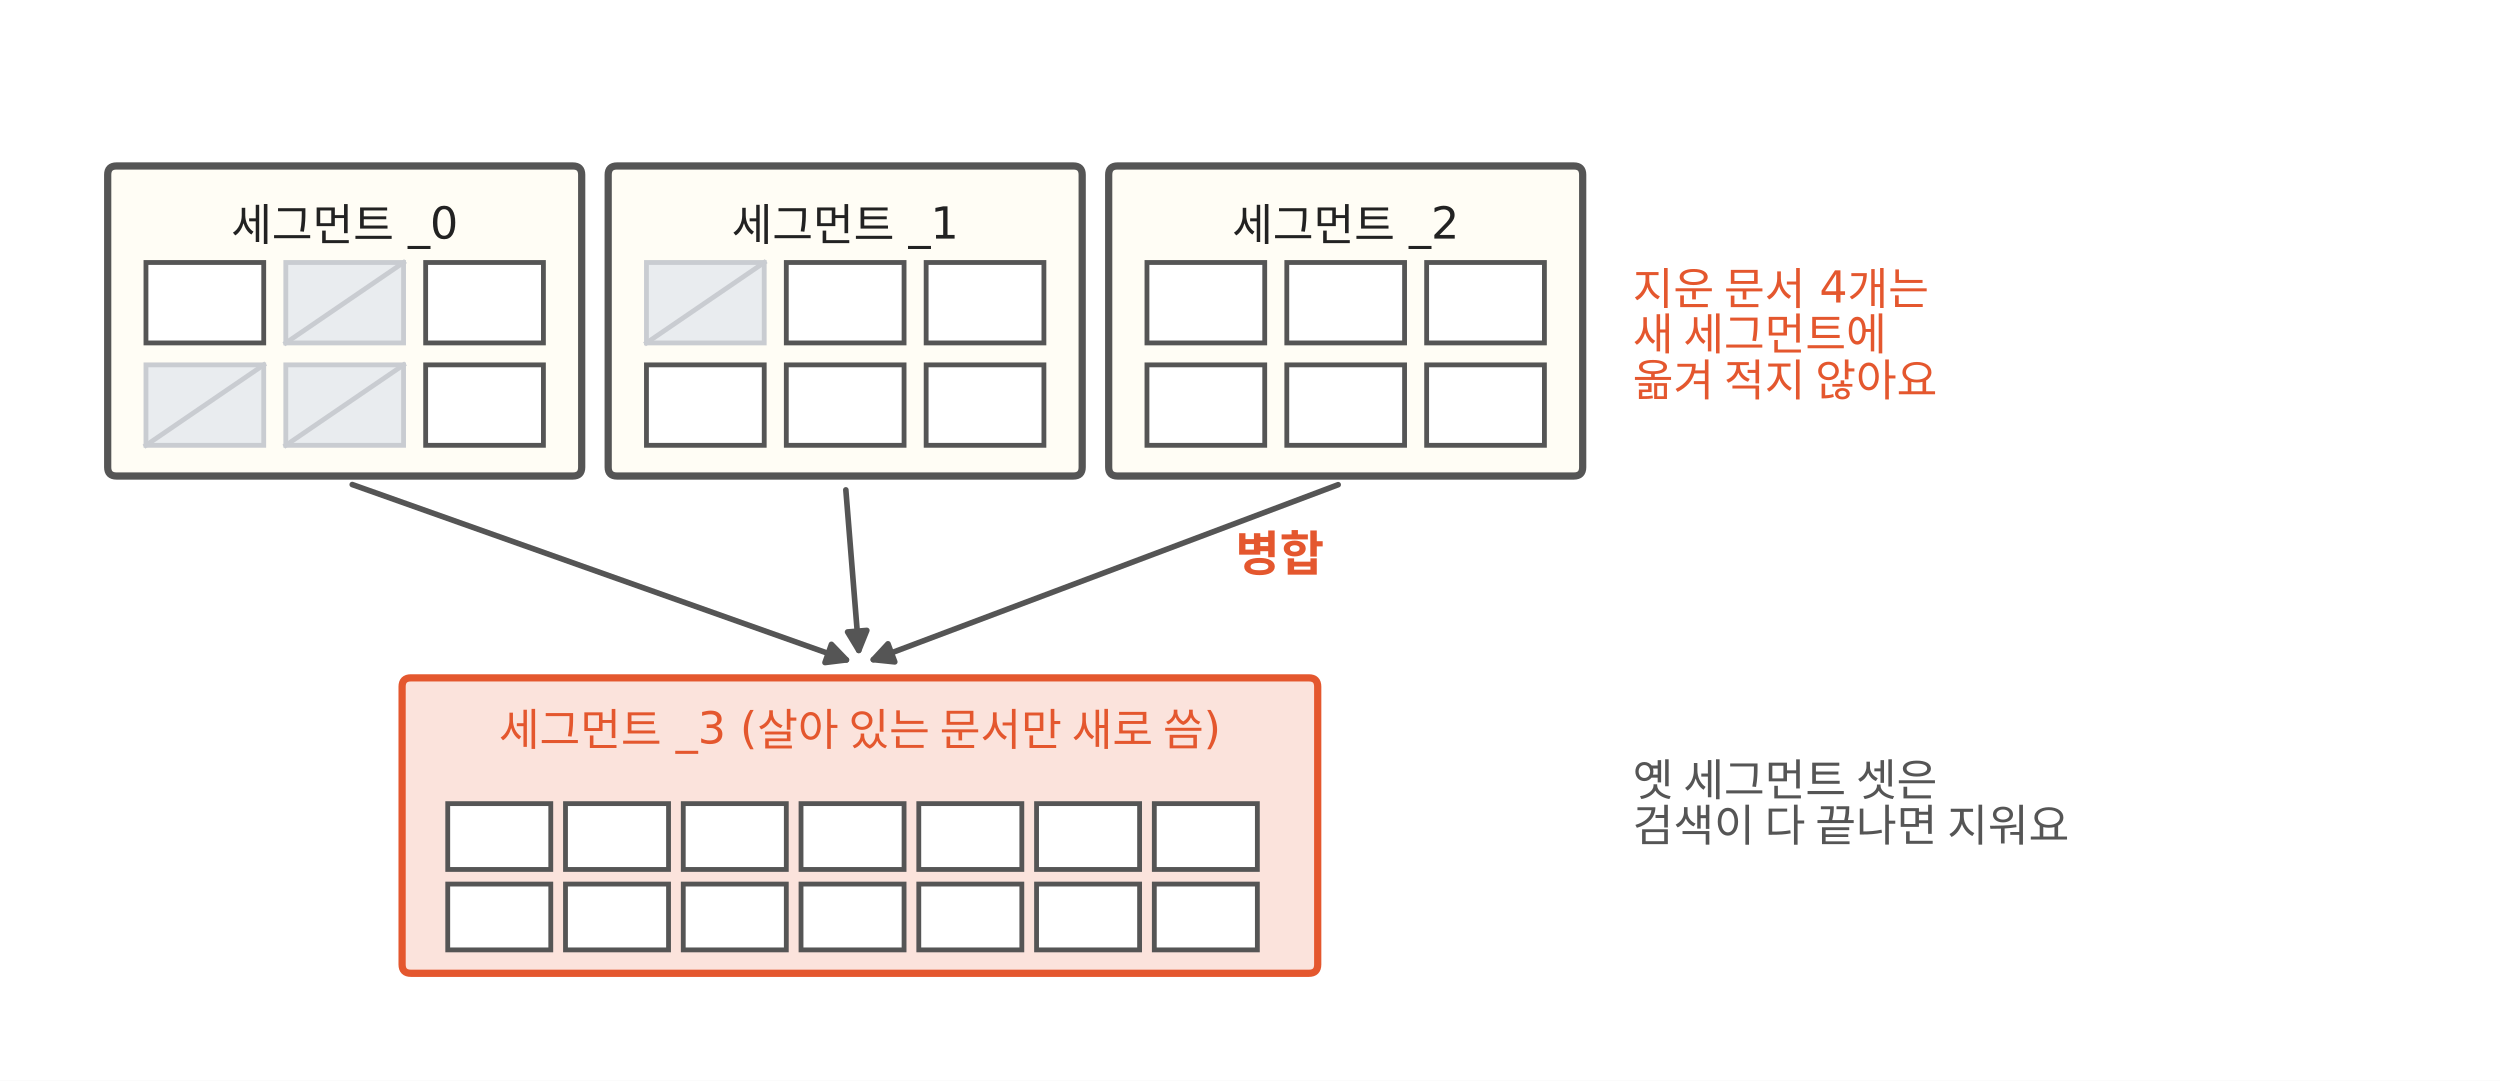
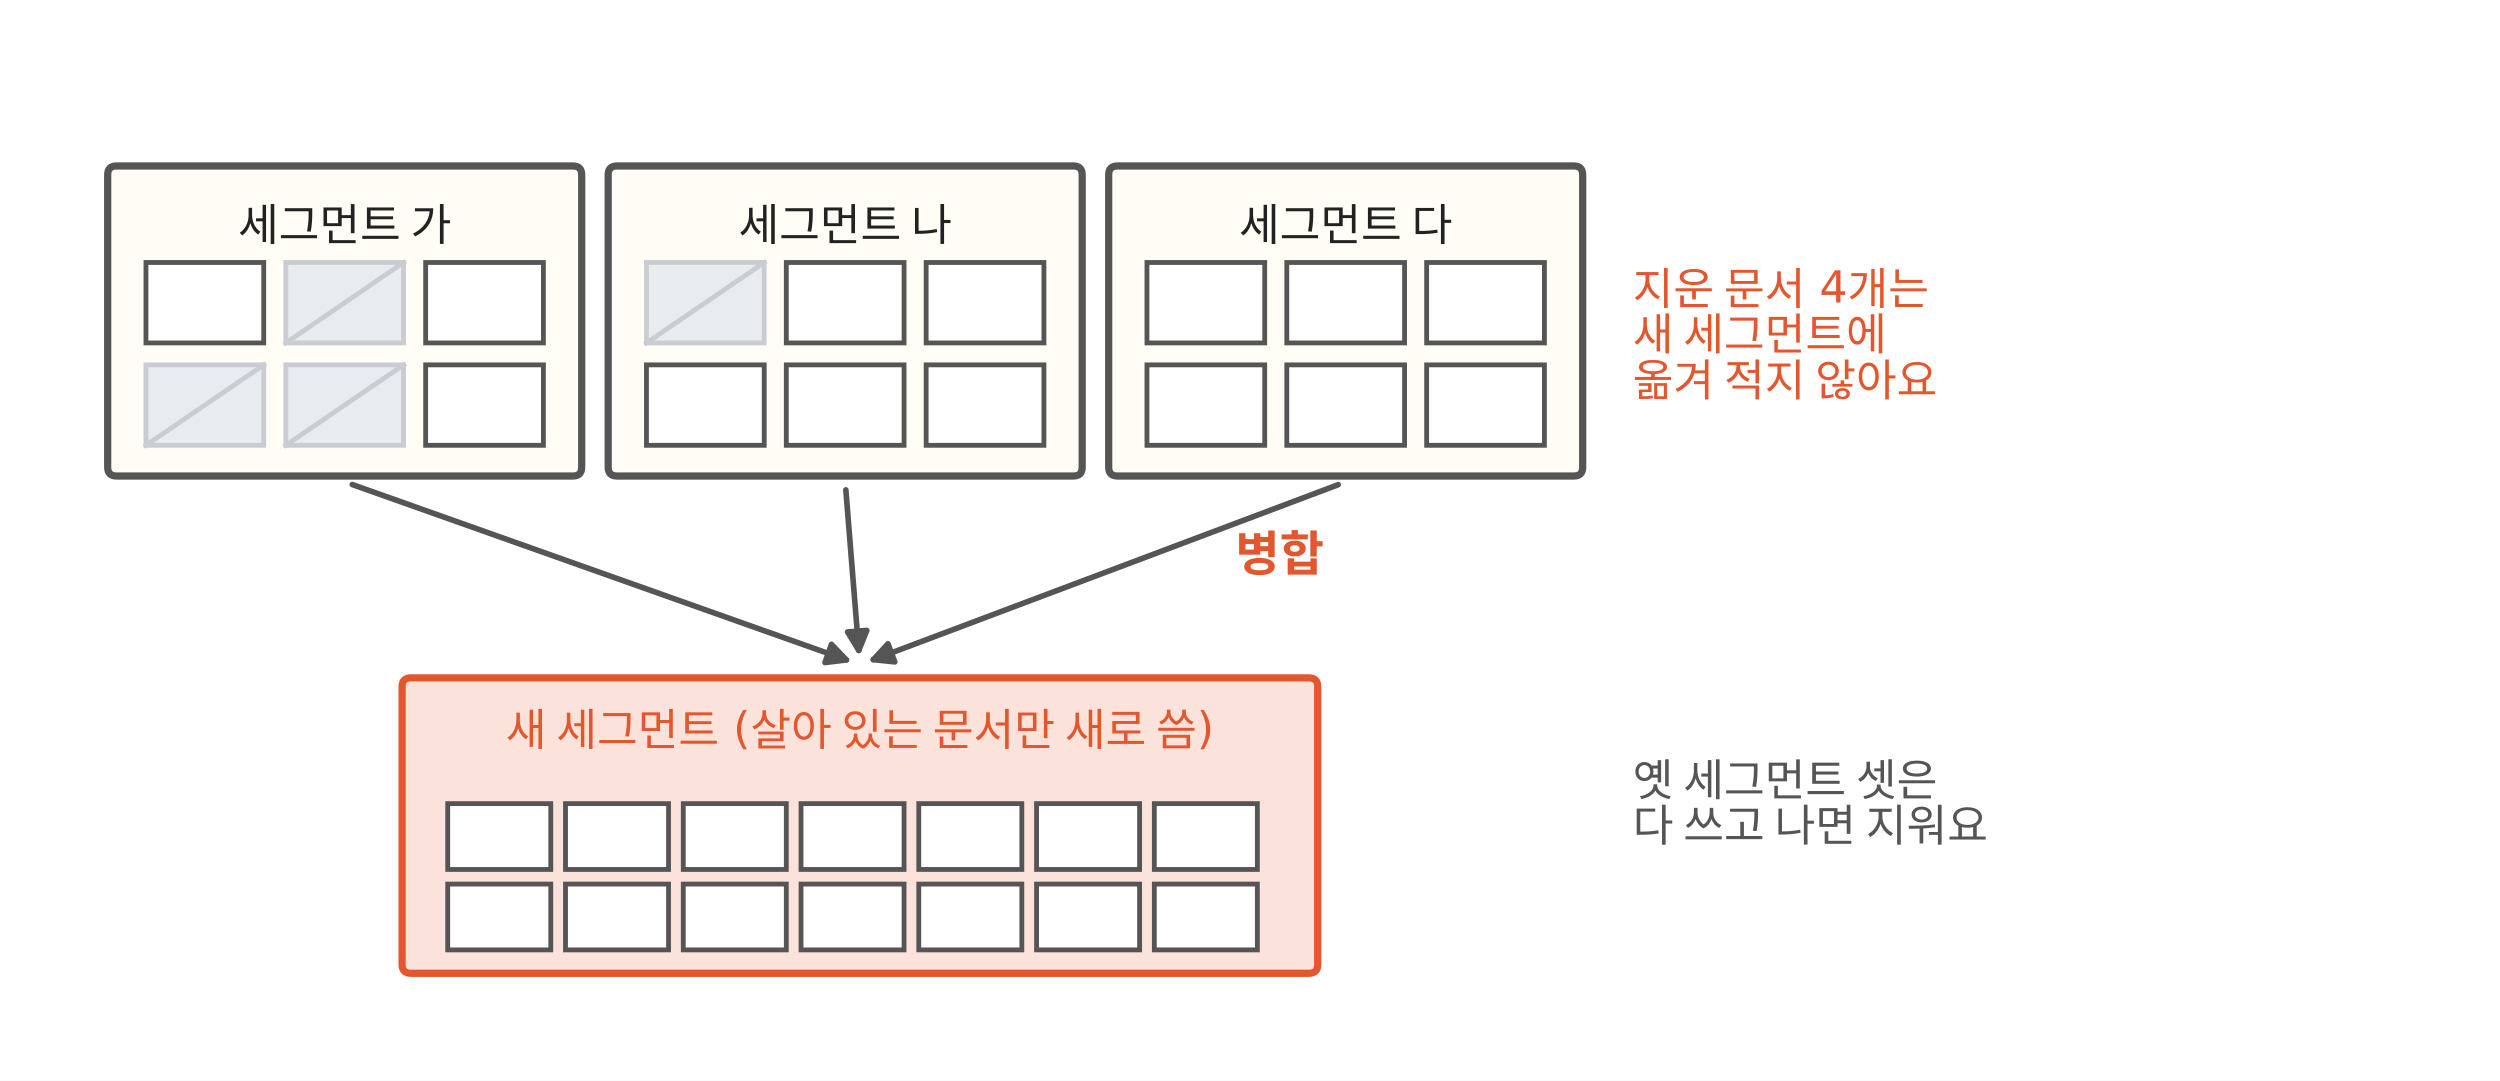
<svg xmlns="http://www.w3.org/2000/svg" width="621.9pt" height="268.848pt" viewBox="0 0 621.9 268.848" version="1.1">
  <defs>
    <style type="text/css">*{stroke-linejoin: round; stroke-linecap: butt}</style>
  </defs>
  <g id="figure_1">
    <g id="patch_1">
      <path d="M 0 268.848  L 621.9 268.848  L 621.9 0  L 0 0  z " style="fill: #ffffff" />
    </g>
    <g id="axes_1">
      <g id="patch_2">
-         <path d="M 28.986 118.416  L 142.504 118.416  Q 144.701 118.416 144.701 116.233  L 144.701 43.468  Q 144.701 41.285 142.504 41.285  L 28.986 41.285  Q 26.788 41.285 26.788 43.468  L 26.788 116.233  Q 26.788 118.416 28.986 118.416  z " clip-path="url(#p7c1f170309)" style="fill: #fffdf5; stroke: #555555; stroke-width: 1.8; stroke-linejoin: miter" />
+         <path d="M 28.986 118.416  L 142.504 118.416  Q 144.701 118.416 144.701 116.233  L 144.701 43.468  Q 144.701 41.285 142.504 41.285  L 28.986 41.285  Q 26.788 41.285 26.788 43.468  L 26.788 116.233  Q 26.788 118.416 28.986 118.416  z " clip-path="url(#pd358fe2c47)" style="fill: #fffdf5; stroke: #555555; stroke-width: 1.8; stroke-linejoin: miter" />
      </g>
      <g id="patch_3">
-         <path d="M 36.309 85.308  L 65.604 85.308  L 65.604 65.297  L 36.309 65.297  z " clip-path="url(#p7c1f170309)" style="fill: #ffffff; stroke: #555555; stroke-width: 1.2; stroke-linejoin: miter" />
+         <path d="M 36.309 85.308  L 65.604 85.308  L 65.604 65.297  L 36.309 65.297  z " clip-path="url(#pd358fe2c47)" style="fill: #ffffff; stroke: #555555; stroke-width: 1.2; stroke-linejoin: miter" />
      </g>
      <g id="patch_4">
-         <path d="M 71.097 85.308  L 100.392 85.308  L 100.392 65.297  L 71.097 65.297  z " clip-path="url(#p7c1f170309)" style="fill: #e9ecef; stroke: #c9ccd1; stroke-width: 1.2; stroke-linejoin: miter" />
+         <path d="M 71.097 85.308  L 100.392 85.308  L 100.392 65.297  L 71.097 65.297  z " clip-path="url(#pd358fe2c47)" style="fill: #e9ecef; stroke: #c9ccd1; stroke-width: 1.2; stroke-linejoin: miter" />
      </g>
      <g id="patch_5">
-         <path d="M 105.885 85.308  L 135.18 85.308  L 135.18 65.297  L 105.885 65.297  z " clip-path="url(#p7c1f170309)" style="fill: #ffffff; stroke: #555555; stroke-width: 1.2; stroke-linejoin: miter" />
+         <path d="M 105.885 85.308  L 135.18 85.308  L 135.18 65.297  L 105.885 65.297  z " clip-path="url(#pd358fe2c47)" style="fill: #ffffff; stroke: #555555; stroke-width: 1.2; stroke-linejoin: miter" />
      </g>
      <g id="patch_6">
-         <path d="M 36.309 110.775  L 65.604 110.775  L 65.604 90.765  L 36.309 90.765  z " clip-path="url(#p7c1f170309)" style="fill: #e9ecef; stroke: #c9ccd1; stroke-width: 1.2; stroke-linejoin: miter" />
+         <path d="M 36.309 110.775  L 65.604 110.775  L 65.604 90.765  L 36.309 90.765  z " clip-path="url(#pd358fe2c47)" style="fill: #e9ecef; stroke: #c9ccd1; stroke-width: 1.2; stroke-linejoin: miter" />
      </g>
      <g id="patch_7">
-         <path d="M 71.097 110.775  L 100.392 110.775  L 100.392 90.765  L 71.097 90.765  z " clip-path="url(#p7c1f170309)" style="fill: #e9ecef; stroke: #c9ccd1; stroke-width: 1.2; stroke-linejoin: miter" />
+         <path d="M 71.097 110.775  L 100.392 110.775  L 100.392 90.765  L 71.097 90.765  z " clip-path="url(#pd358fe2c47)" style="fill: #e9ecef; stroke: #c9ccd1; stroke-width: 1.2; stroke-linejoin: miter" />
      </g>
      <g id="patch_8">
-         <path d="M 105.885 110.775  L 135.18 110.775  L 135.18 90.765  L 105.885 90.765  z " clip-path="url(#p7c1f170309)" style="fill: #ffffff; stroke: #555555; stroke-width: 1.2; stroke-linejoin: miter" />
+         <path d="M 105.885 110.775  L 135.18 110.775  L 135.18 90.765  L 105.885 90.765  z " clip-path="url(#pd358fe2c47)" style="fill: #ffffff; stroke: #555555; stroke-width: 1.2; stroke-linejoin: miter" />
      </g>
      <g id="patch_9">
-         <path d="M 153.489 118.416  L 267.007 118.416  Q 269.205 118.416 269.205 116.233  L 269.205 43.468  Q 269.205 41.285 267.007 41.285  L 153.489 41.285  Q 151.292 41.285 151.292 43.468  L 151.292 116.233  Q 151.292 118.416 153.489 118.416  z " clip-path="url(#p7c1f170309)" style="fill: #fffdf5; stroke: #555555; stroke-width: 1.8; stroke-linejoin: miter" />
+         <path d="M 153.489 118.416  L 267.007 118.416  Q 269.205 118.416 269.205 116.233  L 269.205 43.468  Q 269.205 41.285 267.007 41.285  L 153.489 41.285  Q 151.292 41.285 151.292 43.468  L 151.292 116.233  Q 151.292 118.416 153.489 118.416  z " clip-path="url(#pd358fe2c47)" style="fill: #fffdf5; stroke: #555555; stroke-width: 1.8; stroke-linejoin: miter" />
      </g>
      <g id="patch_10">
-         <path d="M 160.813 85.308  L 190.108 85.308  L 190.108 65.297  L 160.813 65.297  z " clip-path="url(#p7c1f170309)" style="fill: #e9ecef; stroke: #c9ccd1; stroke-width: 1.2; stroke-linejoin: miter" />
+         <path d="M 160.813 85.308  L 190.108 85.308  L 190.108 65.297  L 160.813 65.297  z " clip-path="url(#pd358fe2c47)" style="fill: #e9ecef; stroke: #c9ccd1; stroke-width: 1.2; stroke-linejoin: miter" />
      </g>
      <g id="patch_11">
-         <path d="M 195.601 85.308  L 224.896 85.308  L 224.896 65.297  L 195.601 65.297  z " clip-path="url(#p7c1f170309)" style="fill: #ffffff; stroke: #555555; stroke-width: 1.2; stroke-linejoin: miter" />
+         <path d="M 195.601 85.308  L 224.896 85.308  L 224.896 65.297  L 195.601 65.297  z " clip-path="url(#pd358fe2c47)" style="fill: #ffffff; stroke: #555555; stroke-width: 1.2; stroke-linejoin: miter" />
      </g>
      <g id="patch_12">
-         <path d="M 230.389 85.308  L 259.684 85.308  L 259.684 65.297  L 230.389 65.297  z " clip-path="url(#p7c1f170309)" style="fill: #ffffff; stroke: #555555; stroke-width: 1.2; stroke-linejoin: miter" />
+         <path d="M 230.389 85.308  L 259.684 85.308  L 259.684 65.297  L 230.389 65.297  z " clip-path="url(#pd358fe2c47)" style="fill: #ffffff; stroke: #555555; stroke-width: 1.2; stroke-linejoin: miter" />
      </g>
      <g id="patch_13">
-         <path d="M 160.813 110.775  L 190.108 110.775  L 190.108 90.765  L 160.813 90.765  z " clip-path="url(#p7c1f170309)" style="fill: #ffffff; stroke: #555555; stroke-width: 1.2; stroke-linejoin: miter" />
+         <path d="M 160.813 110.775  L 190.108 110.775  L 190.108 90.765  L 160.813 90.765  z " clip-path="url(#pd358fe2c47)" style="fill: #ffffff; stroke: #555555; stroke-width: 1.2; stroke-linejoin: miter" />
      </g>
      <g id="patch_14">
-         <path d="M 195.601 110.775  L 224.896 110.775  L 224.896 90.765  L 195.601 90.765  z " clip-path="url(#p7c1f170309)" style="fill: #ffffff; stroke: #555555; stroke-width: 1.2; stroke-linejoin: miter" />
+         <path d="M 195.601 110.775  L 224.896 110.775  L 224.896 90.765  L 195.601 90.765  z " clip-path="url(#pd358fe2c47)" style="fill: #ffffff; stroke: #555555; stroke-width: 1.2; stroke-linejoin: miter" />
      </g>
      <g id="patch_15">
-         <path d="M 230.389 110.775  L 259.684 110.775  L 259.684 90.765  L 230.389 90.765  z " clip-path="url(#p7c1f170309)" style="fill: #ffffff; stroke: #555555; stroke-width: 1.2; stroke-linejoin: miter" />
+         <path d="M 230.389 110.775  L 259.684 110.775  L 259.684 90.765  L 230.389 90.765  z " clip-path="url(#pd358fe2c47)" style="fill: #ffffff; stroke: #555555; stroke-width: 1.2; stroke-linejoin: miter" />
      </g>
      <g id="patch_16">
-         <path d="M 277.993 118.416  L 391.511 118.416  Q 393.708 118.416 393.708 116.233  L 393.708 43.468  Q 393.708 41.285 391.511 41.285  L 277.993 41.285  Q 275.796 41.285 275.796 43.468  L 275.796 116.233  Q 275.796 118.416 277.993 118.416  z " clip-path="url(#p7c1f170309)" style="fill: #fffdf5; stroke: #555555; stroke-width: 1.8; stroke-linejoin: miter" />
+         <path d="M 277.993 118.416  L 391.511 118.416  Q 393.708 118.416 393.708 116.233  L 393.708 43.468  Q 393.708 41.285 391.511 41.285  L 277.993 41.285  Q 275.796 41.285 275.796 43.468  L 275.796 116.233  Q 275.796 118.416 277.993 118.416  z " clip-path="url(#pd358fe2c47)" style="fill: #fffdf5; stroke: #555555; stroke-width: 1.8; stroke-linejoin: miter" />
      </g>
      <g id="patch_17">
-         <path d="M 285.317 85.308  L 314.612 85.308  L 314.612 65.297  L 285.317 65.297  z " clip-path="url(#p7c1f170309)" style="fill: #ffffff; stroke: #555555; stroke-width: 1.2; stroke-linejoin: miter" />
+         <path d="M 285.317 85.308  L 314.612 85.308  L 314.612 65.297  L 285.317 65.297  z " clip-path="url(#pd358fe2c47)" style="fill: #ffffff; stroke: #555555; stroke-width: 1.2; stroke-linejoin: miter" />
      </g>
      <g id="patch_18">
-         <path d="M 320.105 85.308  L 349.4 85.308  L 349.4 65.297  L 320.105 65.297  z " clip-path="url(#p7c1f170309)" style="fill: #ffffff; stroke: #555555; stroke-width: 1.2; stroke-linejoin: miter" />
+         <path d="M 320.105 85.308  L 349.4 85.308  L 349.4 65.297  L 320.105 65.297  z " clip-path="url(#pd358fe2c47)" style="fill: #ffffff; stroke: #555555; stroke-width: 1.2; stroke-linejoin: miter" />
      </g>
      <g id="patch_19">
-         <path d="M 354.892 85.308  L 384.188 85.308  L 384.188 65.297  L 354.892 65.297  z " clip-path="url(#p7c1f170309)" style="fill: #ffffff; stroke: #555555; stroke-width: 1.2; stroke-linejoin: miter" />
+         <path d="M 354.892 85.308  L 384.188 85.308  L 384.188 65.297  L 354.892 65.297  z " clip-path="url(#pd358fe2c47)" style="fill: #ffffff; stroke: #555555; stroke-width: 1.2; stroke-linejoin: miter" />
      </g>
      <g id="patch_20">
-         <path d="M 285.317 110.775  L 314.612 110.775  L 314.612 90.765  L 285.317 90.765  z " clip-path="url(#p7c1f170309)" style="fill: #ffffff; stroke: #555555; stroke-width: 1.2; stroke-linejoin: miter" />
+         <path d="M 285.317 110.775  L 314.612 110.775  L 314.612 90.765  L 285.317 90.765  z " clip-path="url(#pd358fe2c47)" style="fill: #ffffff; stroke: #555555; stroke-width: 1.2; stroke-linejoin: miter" />
      </g>
      <g id="patch_21">
-         <path d="M 320.105 110.775  L 349.4 110.775  L 349.4 90.765  L 320.105 90.765  z " clip-path="url(#p7c1f170309)" style="fill: #ffffff; stroke: #555555; stroke-width: 1.2; stroke-linejoin: miter" />
+         <path d="M 320.105 110.775  L 349.4 110.775  L 349.4 90.765  L 320.105 90.765  z " clip-path="url(#pd358fe2c47)" style="fill: #ffffff; stroke: #555555; stroke-width: 1.2; stroke-linejoin: miter" />
      </g>
      <g id="patch_22">
-         <path d="M 354.892 110.775  L 384.188 110.775  L 384.188 90.765  L 354.892 90.765  z " clip-path="url(#p7c1f170309)" style="fill: #ffffff; stroke: #555555; stroke-width: 1.2; stroke-linejoin: miter" />
+         <path d="M 354.892 110.775  L 384.188 110.775  L 384.188 90.765  L 354.892 90.765  z " clip-path="url(#pd358fe2c47)" style="fill: #ffffff; stroke: #555555; stroke-width: 1.2; stroke-linejoin: miter" />
      </g>
      <g id="patch_23">
-         <path d="M 87.626 120.539  Q 149.826 142.609 210.551 164.157  " clip-path="url(#p7c1f170309)" style="fill: none; stroke: #555555; stroke-width: 1.4; stroke-linecap: round" />
-         <path d="M 206.83 160.29  L 210.551 164.157  L 205.224 164.814  z " clip-path="url(#p7c1f170309)" style="fill: #555555; stroke: #555555; stroke-width: 1.4; stroke-linecap: round" />
+         <path d="M 87.626 120.539  Q 149.826 142.609 210.551 164.157  " clip-path="url(#pd358fe2c47)" style="fill: none; stroke: #555555; stroke-width: 1.4; stroke-linecap: round" />
+         <path d="M 206.83 160.29  L 210.551 164.157  L 205.224 164.814  z " clip-path="url(#pd358fe2c47)" style="fill: #555555; stroke: #555555; stroke-width: 1.4; stroke-linecap: round" />
      </g>
      <g id="patch_24">
-         <path d="M 210.409 121.867  Q 212.079 142.611 213.624 161.796  " clip-path="url(#p7c1f170309)" style="fill: none; stroke: #555555; stroke-width: 1.4; stroke-linecap: round" />
-         <path d="M 215.631 156.819  L 213.624 161.796  L 210.847 157.204  z " clip-path="url(#p7c1f170309)" style="fill: #555555; stroke: #555555; stroke-width: 1.4; stroke-linecap: round" />
+         <path d="M 210.409 121.867  Q 212.079 142.611 213.624 161.796  " clip-path="url(#pd358fe2c47)" style="fill: none; stroke: #555555; stroke-width: 1.4; stroke-linecap: round" />
+         <path d="M 215.631 156.819  L 213.624 161.796  L 210.847 157.204  z " clip-path="url(#pd358fe2c47)" style="fill: #555555; stroke: #555555; stroke-width: 1.4; stroke-linecap: round" />
      </g>
      <g id="patch_25">
-         <path d="M 332.882 120.575  Q 274.331 142.61 217.245 164.094  " clip-path="url(#p7c1f170309)" style="fill: none; stroke: #555555; stroke-width: 1.4; stroke-linecap: round" />
-         <path d="M 222.583 164.65  L 217.245 164.094  L 220.892 160.157  z " clip-path="url(#p7c1f170309)" style="fill: #555555; stroke: #555555; stroke-width: 1.4; stroke-linecap: round" />
+         <path d="M 332.882 120.575  Q 274.331 142.61 217.245 164.094  " clip-path="url(#pd358fe2c47)" style="fill: none; stroke: #555555; stroke-width: 1.4; stroke-linecap: round" />
+         <path d="M 222.583 164.65  L 217.245 164.094  L 220.892 160.157  z " clip-path="url(#pd358fe2c47)" style="fill: #555555; stroke: #555555; stroke-width: 1.4; stroke-linecap: round" />
      </g>
      <g id="patch_26">
-         <path d="M 102.223 242.116  L 325.598 242.116  Q 327.795 242.116 327.795 239.933  L 327.795 170.806  Q 327.795 168.624 325.598 168.624  L 102.223 168.624  Q 100.026 168.624 100.026 170.806  L 100.026 239.933  Q 100.026 242.116 102.223 242.116  z " clip-path="url(#p7c1f170309)" style="fill: #fbe3dc; stroke: #e4572e; stroke-width: 1.8; stroke-linejoin: miter" />
+         <path d="M 102.223 242.116  L 325.598 242.116  Q 327.795 242.116 327.795 239.933  L 327.795 170.806  Q 327.795 168.624 325.598 168.624  L 102.223 168.624  Q 100.026 168.624 100.026 170.806  L 100.026 239.933  Q 100.026 242.116 102.223 242.116  z " clip-path="url(#pd358fe2c47)" style="fill: #fbe3dc; stroke: #e4572e; stroke-width: 1.8; stroke-linejoin: miter" />
      </g>
      <g id="patch_27">
-         <path d="M 111.378 216.285  L 137.011 216.285  L 137.011 199.912  L 111.378 199.912  z " clip-path="url(#p7c1f170309)" style="fill: #ffffff; stroke: #555555; stroke-width: 1.2; stroke-linejoin: miter" />
+         <path d="M 111.378 216.285  L 137.011 216.285  L 137.011 199.912  L 111.378 199.912  z " clip-path="url(#pd358fe2c47)" style="fill: #ffffff; stroke: #555555; stroke-width: 1.2; stroke-linejoin: miter" />
      </g>
      <g id="patch_28">
-         <path d="M 140.673 216.285  L 166.306 216.285  L 166.306 199.912  L 140.673 199.912  z " clip-path="url(#p7c1f170309)" style="fill: #ffffff; stroke: #555555; stroke-width: 1.2; stroke-linejoin: miter" />
+         <path d="M 140.673 216.285  L 166.306 216.285  L 166.306 199.912  L 140.673 199.912  z " clip-path="url(#pd358fe2c47)" style="fill: #ffffff; stroke: #555555; stroke-width: 1.2; stroke-linejoin: miter" />
      </g>
      <g id="patch_29">
-         <path d="M 169.968 216.285  L 195.601 216.285  L 195.601 199.912  L 169.968 199.912  z " clip-path="url(#p7c1f170309)" style="fill: #ffffff; stroke: #555555; stroke-width: 1.2; stroke-linejoin: miter" />
+         <path d="M 169.968 216.285  L 195.601 216.285  L 195.601 199.912  L 169.968 199.912  z " clip-path="url(#pd358fe2c47)" style="fill: #ffffff; stroke: #555555; stroke-width: 1.2; stroke-linejoin: miter" />
      </g>
      <g id="patch_30">
-         <path d="M 199.263 216.285  L 224.896 216.285  L 224.896 199.912  L 199.263 199.912  z " clip-path="url(#p7c1f170309)" style="fill: #ffffff; stroke: #555555; stroke-width: 1.2; stroke-linejoin: miter" />
+         <path d="M 199.263 216.285  L 224.896 216.285  L 224.896 199.912  L 199.263 199.912  z " clip-path="url(#pd358fe2c47)" style="fill: #ffffff; stroke: #555555; stroke-width: 1.2; stroke-linejoin: miter" />
      </g>
      <g id="patch_31">
-         <path d="M 228.558 216.285  L 254.191 216.285  L 254.191 199.912  L 228.558 199.912  z " clip-path="url(#p7c1f170309)" style="fill: #ffffff; stroke: #555555; stroke-width: 1.2; stroke-linejoin: miter" />
+         <path d="M 228.558 216.285  L 254.191 216.285  L 254.191 199.912  L 228.558 199.912  z " clip-path="url(#pd358fe2c47)" style="fill: #ffffff; stroke: #555555; stroke-width: 1.2; stroke-linejoin: miter" />
      </g>
      <g id="patch_32">
-         <path d="M 257.853 216.285  L 283.486 216.285  L 283.486 199.912  L 257.853 199.912  z " clip-path="url(#p7c1f170309)" style="fill: #ffffff; stroke: #555555; stroke-width: 1.2; stroke-linejoin: miter" />
+         <path d="M 257.853 216.285  L 283.486 216.285  L 283.486 199.912  L 257.853 199.912  z " clip-path="url(#pd358fe2c47)" style="fill: #ffffff; stroke: #555555; stroke-width: 1.2; stroke-linejoin: miter" />
      </g>
      <g id="patch_33">
-         <path d="M 287.148 216.285  L 312.781 216.285  L 312.781 199.912  L 287.148 199.912  z " clip-path="url(#p7c1f170309)" style="fill: #ffffff; stroke: #555555; stroke-width: 1.2; stroke-linejoin: miter" />
+         <path d="M 287.148 216.285  L 312.781 216.285  L 312.781 199.912  L 287.148 199.912  z " clip-path="url(#pd358fe2c47)" style="fill: #ffffff; stroke: #555555; stroke-width: 1.2; stroke-linejoin: miter" />
      </g>
      <g id="patch_34">
-         <path d="M 111.378 236.295  L 137.011 236.295  L 137.011 219.923  L 111.378 219.923  z " clip-path="url(#p7c1f170309)" style="fill: #ffffff; stroke: #555555; stroke-width: 1.2; stroke-linejoin: miter" />
+         <path d="M 111.378 236.295  L 137.011 236.295  L 137.011 219.923  L 111.378 219.923  z " clip-path="url(#pd358fe2c47)" style="fill: #ffffff; stroke: #555555; stroke-width: 1.2; stroke-linejoin: miter" />
      </g>
      <g id="patch_35">
-         <path d="M 140.673 236.295  L 166.306 236.295  L 166.306 219.923  L 140.673 219.923  z " clip-path="url(#p7c1f170309)" style="fill: #ffffff; stroke: #555555; stroke-width: 1.2; stroke-linejoin: miter" />
+         <path d="M 140.673 236.295  L 166.306 236.295  L 166.306 219.923  L 140.673 219.923  z " clip-path="url(#pd358fe2c47)" style="fill: #ffffff; stroke: #555555; stroke-width: 1.2; stroke-linejoin: miter" />
      </g>
      <g id="patch_36">
-         <path d="M 169.968 236.295  L 195.601 236.295  L 195.601 219.923  L 169.968 219.923  z " clip-path="url(#p7c1f170309)" style="fill: #ffffff; stroke: #555555; stroke-width: 1.2; stroke-linejoin: miter" />
+         <path d="M 169.968 236.295  L 195.601 236.295  L 195.601 219.923  L 169.968 219.923  z " clip-path="url(#pd358fe2c47)" style="fill: #ffffff; stroke: #555555; stroke-width: 1.2; stroke-linejoin: miter" />
      </g>
      <g id="patch_37">
-         <path d="M 199.263 236.295  L 224.896 236.295  L 224.896 219.923  L 199.263 219.923  z " clip-path="url(#p7c1f170309)" style="fill: #ffffff; stroke: #555555; stroke-width: 1.2; stroke-linejoin: miter" />
+         <path d="M 199.263 236.295  L 224.896 236.295  L 224.896 219.923  L 199.263 219.923  z " clip-path="url(#pd358fe2c47)" style="fill: #ffffff; stroke: #555555; stroke-width: 1.2; stroke-linejoin: miter" />
      </g>
      <g id="patch_38">
-         <path d="M 228.558 236.295  L 254.191 236.295  L 254.191 219.923  L 228.558 219.923  z " clip-path="url(#p7c1f170309)" style="fill: #ffffff; stroke: #555555; stroke-width: 1.2; stroke-linejoin: miter" />
+         <path d="M 228.558 236.295  L 254.191 236.295  L 254.191 219.923  L 228.558 219.923  z " clip-path="url(#pd358fe2c47)" style="fill: #ffffff; stroke: #555555; stroke-width: 1.2; stroke-linejoin: miter" />
      </g>
      <g id="patch_39">
-         <path d="M 257.853 236.295  L 283.486 236.295  L 283.486 219.923  L 257.853 219.923  z " clip-path="url(#p7c1f170309)" style="fill: #ffffff; stroke: #555555; stroke-width: 1.2; stroke-linejoin: miter" />
+         <path d="M 257.853 236.295  L 283.486 236.295  L 283.486 219.923  L 257.853 219.923  z " clip-path="url(#pd358fe2c47)" style="fill: #ffffff; stroke: #555555; stroke-width: 1.2; stroke-linejoin: miter" />
      </g>
      <g id="patch_40">
-         <path d="M 287.148 236.295  L 312.781 236.295  L 312.781 219.923  L 287.148 219.923  z " clip-path="url(#p7c1f170309)" style="fill: #ffffff; stroke: #555555; stroke-width: 1.2; stroke-linejoin: miter" />
+         <path d="M 287.148 236.295  L 312.781 236.295  L 312.781 219.923  L 287.148 219.923  z " clip-path="url(#pd358fe2c47)" style="fill: #ffffff; stroke: #555555; stroke-width: 1.2; stroke-linejoin: miter" />
      </g>
      <g id="line2d_1">
-         <path d="M 71.097 85.308  L 100.392 65.297  " clip-path="url(#p7c1f170309)" style="fill: none; stroke: #c9ccd1; stroke-width: 1.2; stroke-linecap: square" />
+         <path d="M 71.097 85.308  L 100.392 65.297  " clip-path="url(#pd358fe2c47)" style="fill: none; stroke: #c9ccd1; stroke-width: 1.2; stroke-linecap: square" />
      </g>
      <g id="line2d_2">
-         <path d="M 36.309 110.775  L 65.604 90.765  " clip-path="url(#p7c1f170309)" style="fill: none; stroke: #c9ccd1; stroke-width: 1.2; stroke-linecap: square" />
+         <path d="M 36.309 110.775  L 65.604 90.765  " clip-path="url(#pd358fe2c47)" style="fill: none; stroke: #c9ccd1; stroke-width: 1.2; stroke-linecap: square" />
      </g>
      <g id="line2d_3">
-         <path d="M 71.097 110.775  L 100.392 90.765  " clip-path="url(#p7c1f170309)" style="fill: none; stroke: #c9ccd1; stroke-width: 1.2; stroke-linecap: square" />
+         <path d="M 71.097 110.775  L 100.392 90.765  " clip-path="url(#pd358fe2c47)" style="fill: none; stroke: #c9ccd1; stroke-width: 1.2; stroke-linecap: square" />
      </g>
      <g id="line2d_4">
-         <path d="M 160.813 85.308  L 190.108 65.297  " clip-path="url(#p7c1f170309)" style="fill: none; stroke: #c9ccd1; stroke-width: 1.2; stroke-linecap: square" />
+         <path d="M 160.813 85.308  L 190.108 65.297  " clip-path="url(#pd358fe2c47)" style="fill: none; stroke: #c9ccd1; stroke-width: 1.2; stroke-linecap: square" />
      </g>
      <g id="text_1">
-         <text style="fill: #222222; font: 11px 'Apple SD Gothic Neo', 'Noto Sans KR', 'Malgun Gothic', 'DejaVu Sans', 'Bitstream Vera Sans', 'Computer Modern Sans Serif', 'Lucida Grande', 'Verdana', 'Geneva', 'Lucid', 'Arial', 'Helvetica', 'Avant Garde', sans-serif; text-anchor: middle" x="85.745" y="59.844" transform="rotate(-0 85.74469 59.84366)">세그먼트 _0</text>
+         <text style="fill: #222222; font: 11px 'Apple SD Gothic Neo', 'Noto Sans KR', 'Malgun Gothic', 'DejaVu Sans', 'Bitstream Vera Sans', 'Computer Modern Sans Serif', 'Lucida Grande', 'Verdana', 'Geneva', 'Lucid', 'Arial', 'Helvetica', 'Avant Garde', sans-serif; text-anchor: middle" x="85.745" y="59.844" transform="rotate(-0 85.74469 59.84366)">세그먼트 가</text>
      </g>
      <g id="text_2">
-         <text style="fill: #222222; font: 11px 'Apple SD Gothic Neo', 'Noto Sans KR', 'Malgun Gothic', 'DejaVu Sans', 'Bitstream Vera Sans', 'Computer Modern Sans Serif', 'Lucida Grande', 'Verdana', 'Geneva', 'Lucid', 'Arial', 'Helvetica', 'Avant Garde', sans-serif; text-anchor: middle" x="210.248" y="59.844" transform="rotate(-0 210.2484 59.84366)">세그먼트 _1</text>
+         <text style="fill: #222222; font: 11px 'Apple SD Gothic Neo', 'Noto Sans KR', 'Malgun Gothic', 'DejaVu Sans', 'Bitstream Vera Sans', 'Computer Modern Sans Serif', 'Lucida Grande', 'Verdana', 'Geneva', 'Lucid', 'Arial', 'Helvetica', 'Avant Garde', sans-serif; text-anchor: middle" x="210.248" y="59.844" transform="rotate(-0 210.2484 59.84366)">세그먼트 나</text>
      </g>
      <g id="text_3">
-         <text style="fill: #222222; font: 11px 'Apple SD Gothic Neo', 'Noto Sans KR', 'Malgun Gothic', 'DejaVu Sans', 'Bitstream Vera Sans', 'Computer Modern Sans Serif', 'Lucida Grande', 'Verdana', 'Geneva', 'Lucid', 'Arial', 'Helvetica', 'Avant Garde', sans-serif; text-anchor: middle" x="334.752" y="59.844" transform="rotate(-0 334.7522 59.84366)">세그먼트 _2</text>
+         <text style="fill: #222222; font: 11px 'Apple SD Gothic Neo', 'Noto Sans KR', 'Malgun Gothic', 'DejaVu Sans', 'Bitstream Vera Sans', 'Computer Modern Sans Serif', 'Lucida Grande', 'Verdana', 'Geneva', 'Lucid', 'Arial', 'Helvetica', 'Avant Garde', sans-serif; text-anchor: middle" x="334.752" y="59.844" transform="rotate(-0 334.7522 59.84366)">세그먼트 다</text>
      </g>
      <g id="text_4">
        <text style="fill: #e4572e; font: 700 12px 'Apple SD Gothic Neo', 'Noto Sans KR', 'Malgun Gothic', 'DejaVu Sans', 'Bitstream Vera Sans', 'Computer Modern Sans Serif', 'Lucida Grande', 'Verdana', 'Geneva', 'Lucid', 'Arial', 'Helvetica', 'Avant Garde', sans-serif; text-anchor: start" x="307.288" y="142.011" transform="rotate(-0 307.2881 142.011)">병합</text>
      </g>
      <g id="text_5">
-         <text style="fill: #e4572e; font: 11px 'Apple SD Gothic Neo', 'Noto Sans KR', 'Malgun Gothic', 'DejaVu Sans', 'Bitstream Vera Sans', 'Computer Modern Sans Serif', 'Lucida Grande', 'Verdana', 'Geneva', 'Lucid', 'Arial', 'Helvetica', 'Avant Garde', sans-serif; text-anchor: middle" x="213.91" y="185.441" transform="rotate(-0 213.9103 185.4406)">세그먼트 _3 (살아 있는 문서만 새로 씀)</text>
+         <text style="fill: #e4572e; font: 11px 'Apple SD Gothic Neo', 'Noto Sans KR', 'Malgun Gothic', 'DejaVu Sans', 'Bitstream Vera Sans', 'Computer Modern Sans Serif', 'Lucida Grande', 'Verdana', 'Geneva', 'Lucid', 'Arial', 'Helvetica', 'Avant Garde', sans-serif; text-anchor: middle" x="213.91" y="185.441" transform="rotate(-0 213.9103 185.4406)">새 세그먼트 (살아 있는 문서만 새로 씀)</text>
      </g>
      <g id="text_6">
        <text style="fill: #e4572e; font: 11px 'Apple SD Gothic Neo', 'Noto Sans KR', 'Malgun Gothic', 'DejaVu Sans', 'Bitstream Vera Sans', 'Computer Modern Sans Serif', 'Lucida Grande', 'Verdana', 'Geneva', 'Lucid', 'Arial', 'Helvetica', 'Avant Garde', sans-serif" transform="translate(406.1587 75.75378)">지운 문서 4개는</text>
        <text style="fill: #e4572e; font: 11px 'Apple SD Gothic Neo', 'Noto Sans KR', 'Malgun Gothic', 'DejaVu Sans', 'Bitstream Vera Sans', 'Computer Modern Sans Serif', 'Lucida Grande', 'Verdana', 'Geneva', 'Lucid', 'Arial', 'Helvetica', 'Avant Garde', sans-serif" transform="translate(406.1587 87.05834)">새 세그먼트에</text>
        <text style="fill: #e4572e; font: 11px 'Apple SD Gothic Neo', 'Noto Sans KR', 'Malgun Gothic', 'DejaVu Sans', 'Bitstream Vera Sans', 'Computer Modern Sans Serif', 'Lucida Grande', 'Verdana', 'Geneva', 'Lucid', 'Arial', 'Helvetica', 'Avant Garde', sans-serif" transform="translate(406.1587 98.50728)">옮겨 적지 않아요</text>
      </g>
      <g id="text_7">
        <text style="fill: #555555; font: 11px 'Apple SD Gothic Neo', 'Noto Sans KR', 'Malgun Gothic', 'DejaVu Sans', 'Bitstream Vera Sans', 'Computer Modern Sans Serif', 'Lucida Grande', 'Verdana', 'Geneva', 'Lucid', 'Arial', 'Helvetica', 'Avant Garde', sans-serif" transform="translate(406.1587 197.9624)">옛 세그먼트 셋은</text>
-         <text style="fill: #555555; font: 11px 'Apple SD Gothic Neo', 'Noto Sans KR', 'Malgun Gothic', 'DejaVu Sans', 'Bitstream Vera Sans', 'Computer Modern Sans Serif', 'Lucida Grande', 'Verdana', 'Geneva', 'Lucid', 'Arial', 'Helvetica', 'Avant Garde', sans-serif" transform="translate(406.1587 209.267)">검색이 다 끝나면 지워요</text>
+         <text style="fill: #555555; font: 11px 'Apple SD Gothic Neo', 'Noto Sans KR', 'Malgun Gothic', 'DejaVu Sans', 'Bitstream Vera Sans', 'Computer Modern Sans Serif', 'Lucida Grande', 'Verdana', 'Geneva', 'Lucid', 'Arial', 'Helvetica', 'Avant Garde', sans-serif" transform="translate(406.1587 209.267)">다 쓰고 나면 지워요</text>
      </g>
    </g>
  </g>
  <defs>
-     <clipPath id="p7c1f170309">
+     <clipPath id="pd358fe2c47">
      <rect x="18" y="18" width="585.9" height="232.848" />
    </clipPath>
  </defs>
</svg>
